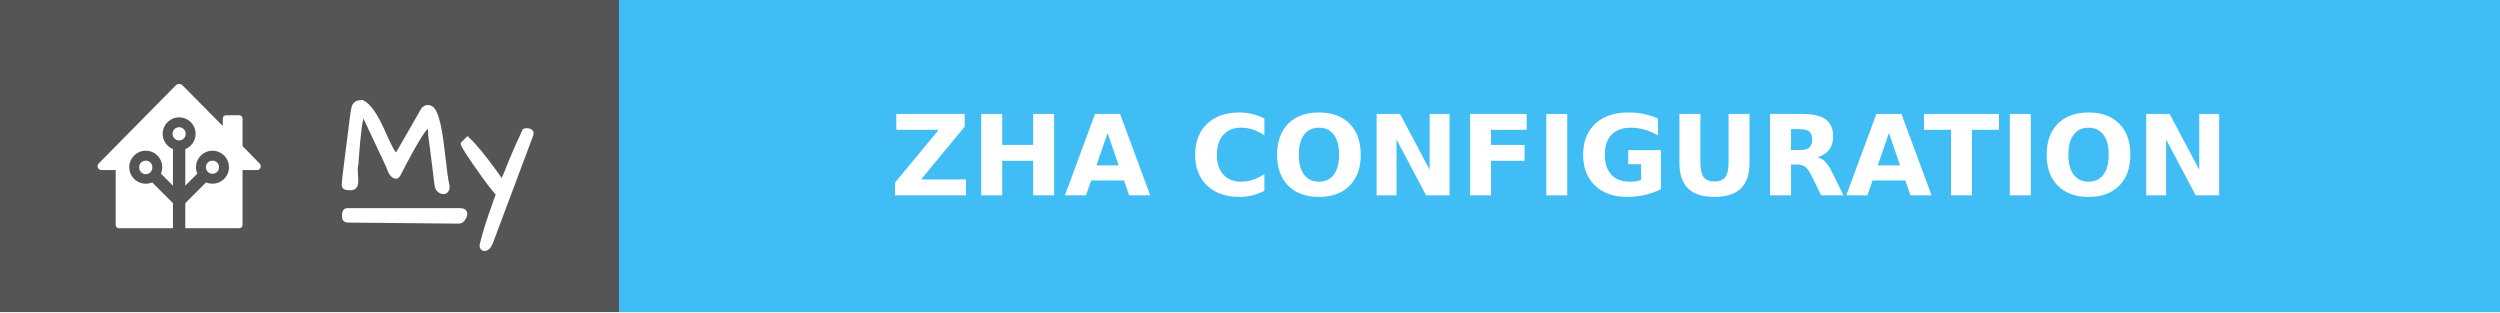
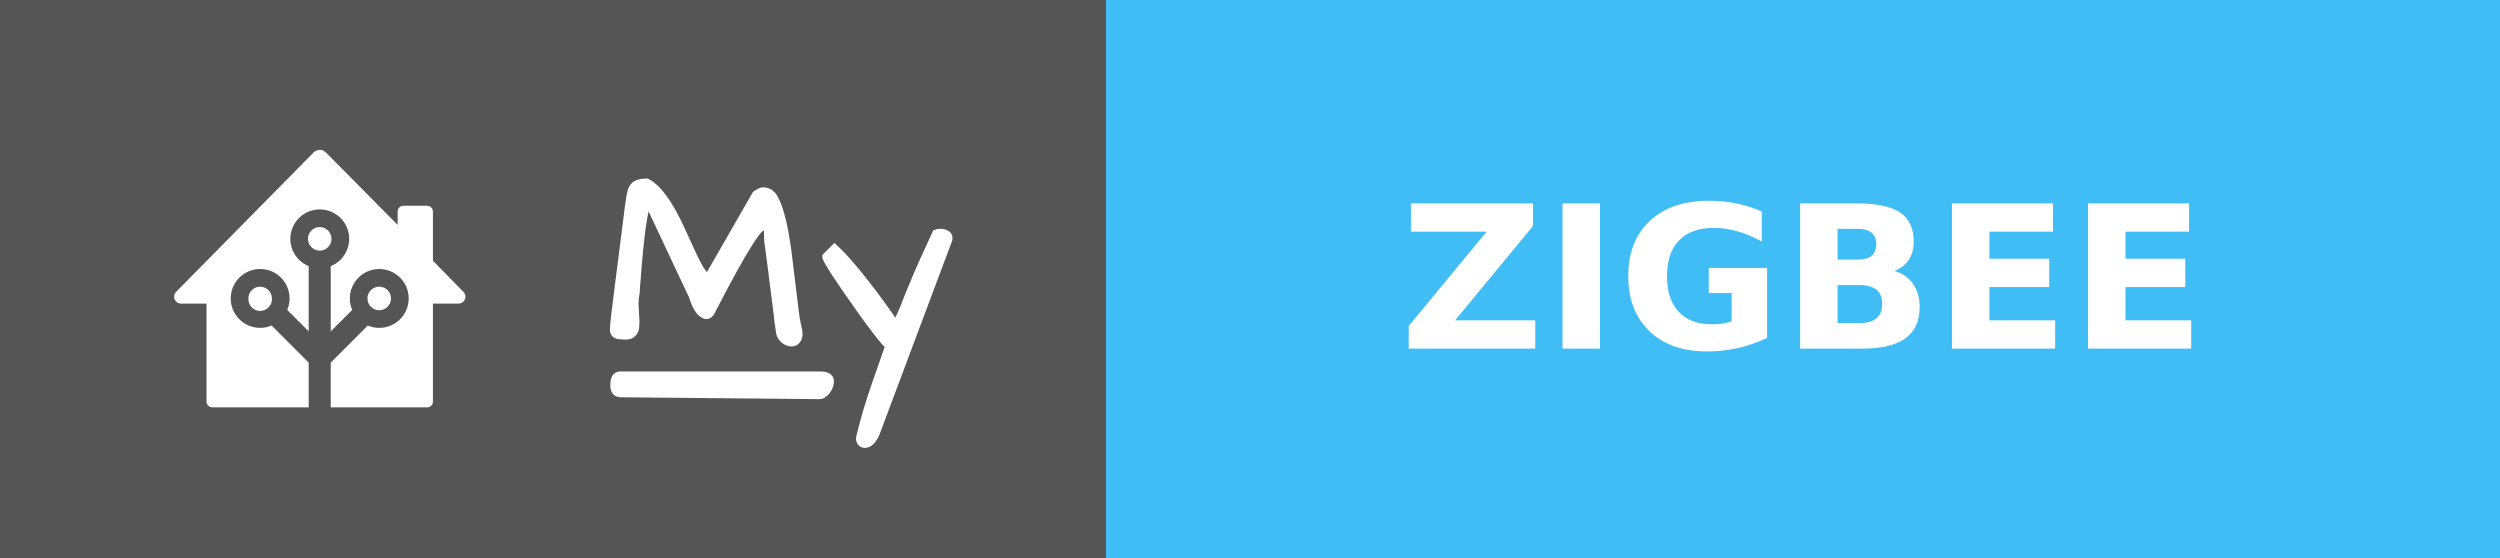
- <svg xmlns="http://www.w3.org/2000/svg" width="224" height="28" style="border-radius:4px" aria-label="MY: ZHA CONFIGURATION">
+ <svg xmlns="http://www.w3.org/2000/svg" width="125.5" height="28" style="border-radius:4px" aria-label="MY: ZIGBEE">
  <g shape-rendering="crispEdges">
    <path fill="#555" d="M0 0h55.5v28H0z" />
-     <path fill="#41BDF5" d="M55.5 0H224v28H55.5z" />
+     <path fill="#41BDF5" d="M55.5 0h70v28h-70z" />
  </g>
  <g fill="#fff" text-anchor="middle" font-family="Verdana,Geneva,DejaVu Sans,sans-serif" text-rendering="geometricPrecision" font-size="100">
    <path d="M16.047 7.523a.429.429 0 0 0-.303.129l-6.905 7.002a.343.343 0 0 0-.099.241.345.345 0 0 0 .346.345h1.281v4.92c0 .159.128.287.287.287h4.842v-2.245l-1.859-1.86a1.474 1.474 0 0 1-.577.117 1.477 1.477 0 0 1 0-2.955 1.476 1.476 0 0 1 1.36 2.054l1.076 1.077V13.36a1.478 1.478 0 0 1 .554-2.847 1.477 1.477 0 0 1 .553 2.847v3.275l1.076-1.077a1.475 1.475 0 0 1-.117-.577 1.477 1.477 0 1 1 1.477 1.478 1.474 1.474 0 0 1-.577-.118l-1.86 1.862v2.244h4.843a.286.286 0 0 0 .287-.287v-4.92h1.286a.346.346 0 0 0 .242-.098.345.345 0 0 0 .005-.488l-1.533-1.567v-2.47a.288.288 0 0 0-.287-.289h-1.197a.288.288 0 0 0-.287.288v.673L16.357 7.65a.43.43 0 0 0-.31-.128zm.003 3.876a.591.591 0 0 0 0 1.182.59.59 0 0 0 .59-.59.59.59 0 0 0-.59-.592zm-2.99 2.992a.59.59 0 0 0-.59.59.591.591 0 1 0 1.18 0 .59.59 0 0 0-.59-.59zm5.979 0a.591.591 0 1 0 .59.59.59.59 0 0 0-.59-.59z" />
    <g style="stroke-width:.3;stroke:#fff">
      <path d="m31.903 15.27.048.872q0 .072-.012.263 0 .191-.143.347-.132.143-.335.143-.192 0-.3-.012-.394 0-.394-.347 0-.287.263-2.307.263-2.032.335-2.618l.12-.98q.06-.407.083-.598.024-.192.072-.383.048-.191.144-.31.179-.228.693-.228.86.43 1.77 2.44.645 1.434.86 1.816.215.383.419.526l2.39-4.16q.252-.18.383-.18.383 0 .586.347.203.347.335.85.143.49.239 1.087.107.598.18 1.255.083.646.155 1.268.167 1.494.25 1.876.096.383.096.55 0 .156-.107.311-.108.144-.3.144-.19 0-.382-.144-.191-.155-.239-.37-.036-.227-.084-.586-.035-.359-.095-.801-.06-.454-.12-.945-.06-.502-.12-.956l-.107-.801-.072-.538q0-.24-.012-.442-.012-.204-.095-.251-.084-.048-.263.12-.168.155-.478.645-.67 1.04-1.937 3.503-.168.298-.443.131-.322-.18-.55-.92l-2.2-4.675q-.286.574-.525 3.802-.036.394-.048.67-.06.298-.06.585zM44.007 21.773q-.251.562-.598.562-.168 0-.251-.156-.072-.143 0-.346.263-1.112.753-2.535.502-1.423.67-1.913-.419-.418-1.316-1.674-1.84-2.582-1.84-2.833 0-.012.011-.024l.455-.454q.944.873 2.462 2.965.383.526.61.884.251-.502.395-.86l.227-.586.25-.598q.407-.992 1.125-2.522.107-.048.227-.048.299 0 .43.155.048.06.048.144 0 .071-.024.143zM31.14 18.797h10.006c.28 0 .57.055.57.357s-.29.735-.57.733l-9.962-.094c-.28-.003-.396-.15-.396-.451 0-.302.073-.545.353-.545z" />
    </g>
-     <text x="1397.5" y="175" font-weight="bold" transform="scale(.1)" textLength="1445">ZHA CONFIGURATION</text>
+     <text x="905" y="175" font-weight="bold" transform="scale(.1)" textLength="460">ZIGBEE</text>
  </g>
</svg>
